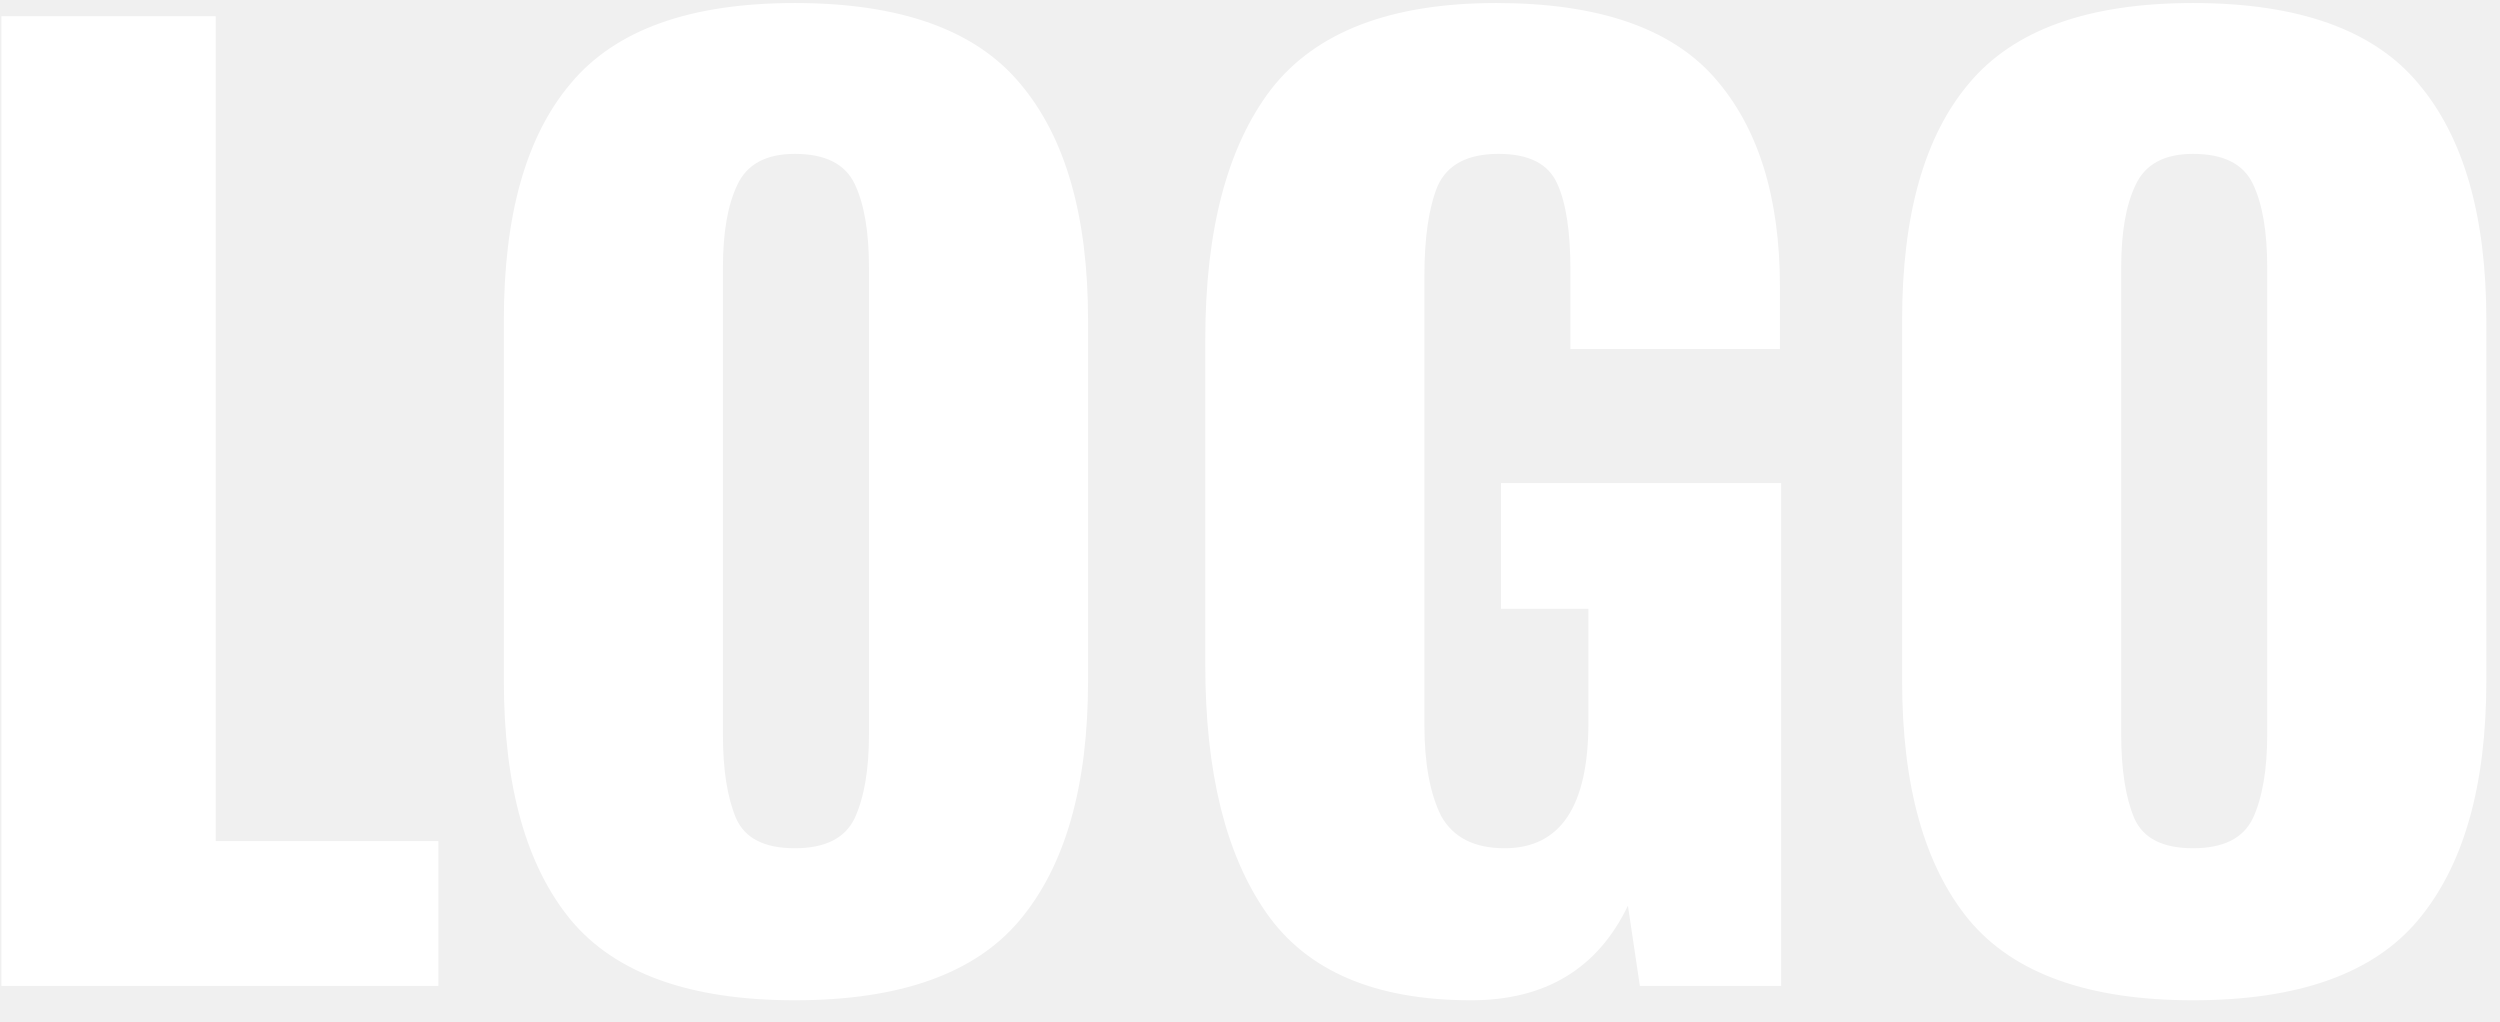
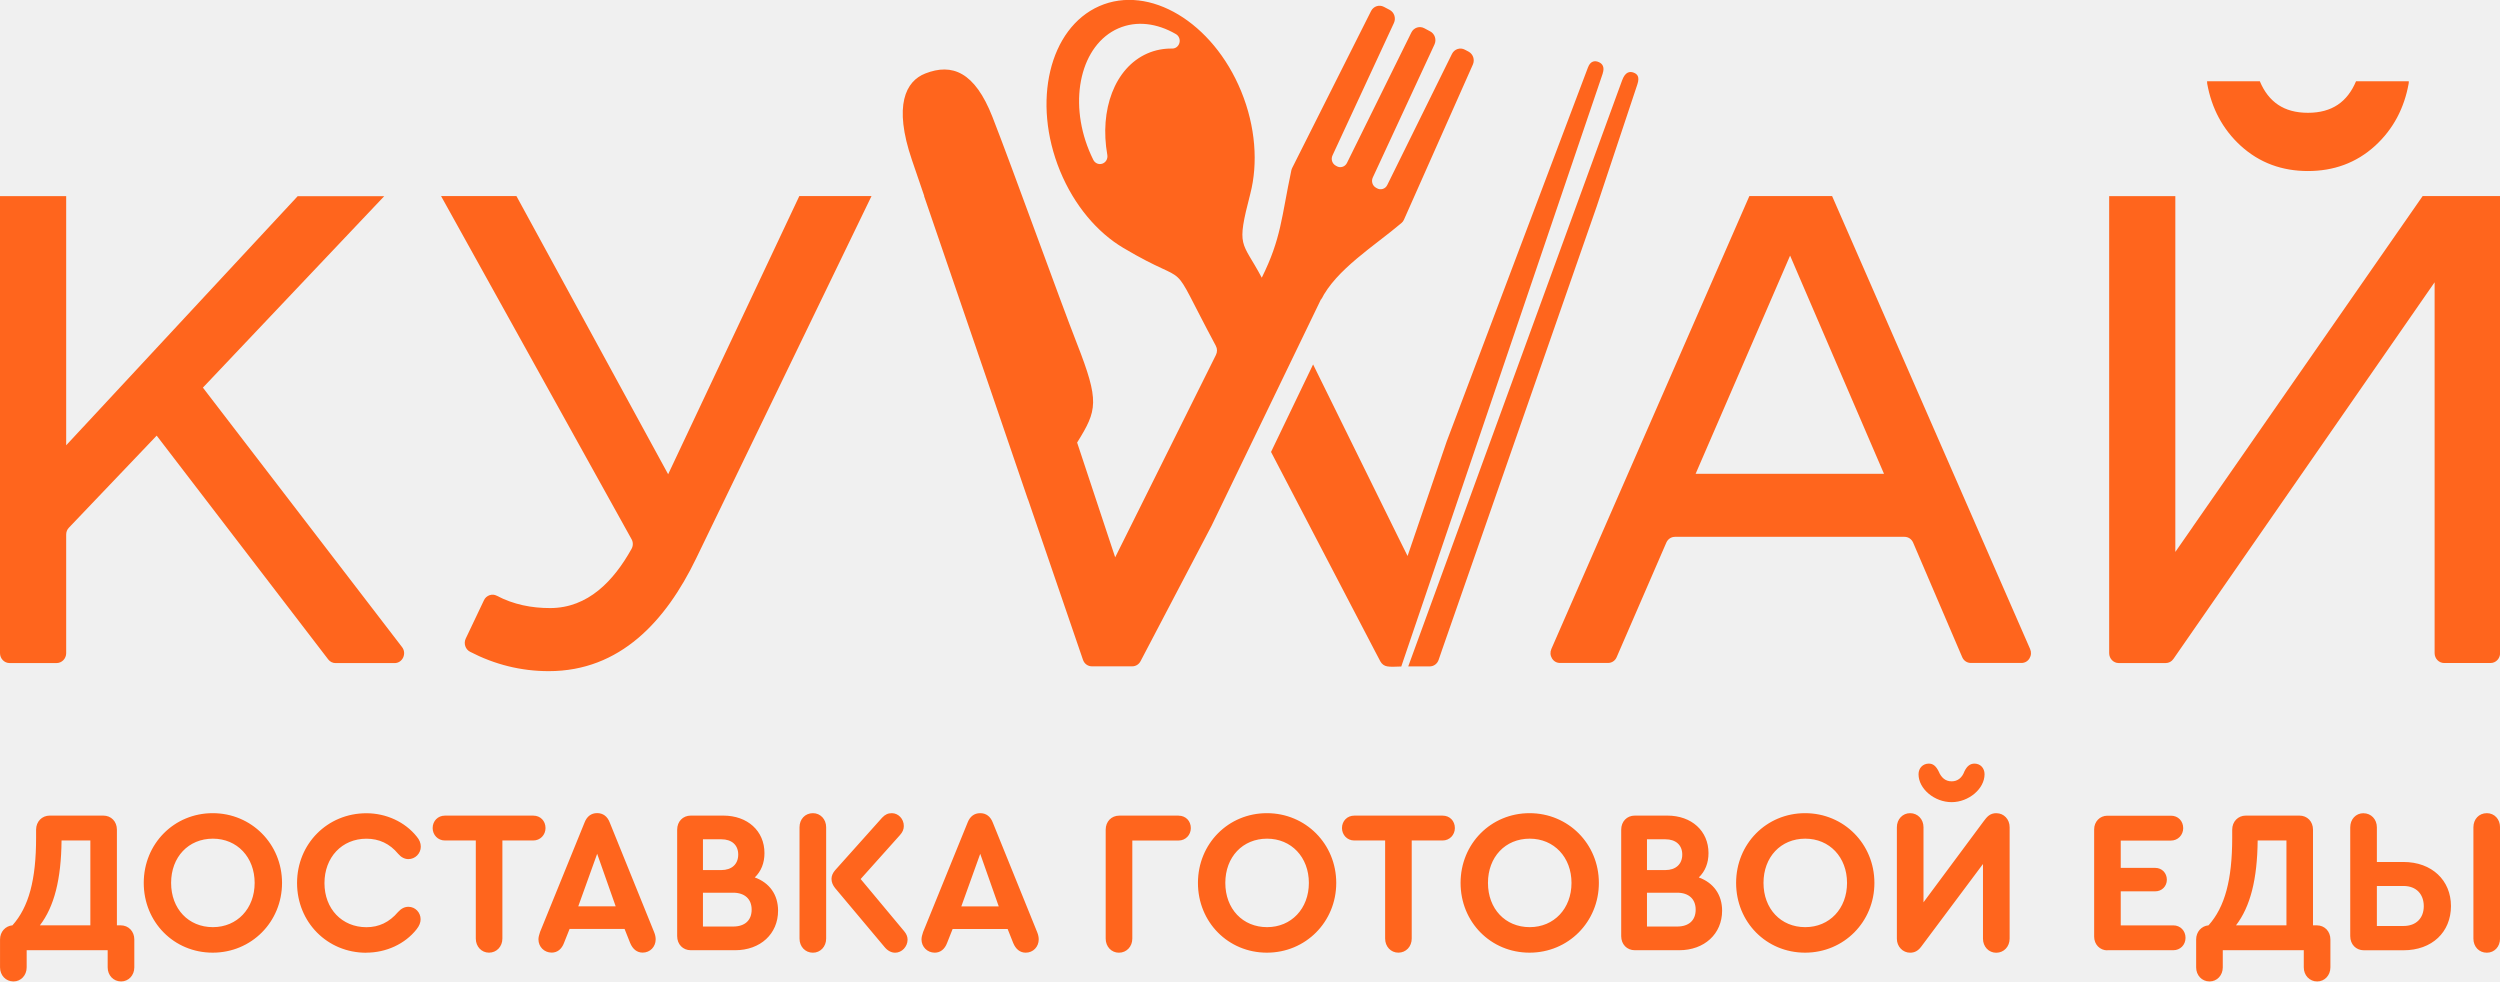
- <svg xmlns="http://www.w3.org/2000/svg" width="71" height="29" viewBox="0 0 71 29" fill="none">
-   <path d="M0.04 0.46H6.126V23.886H12.45V28H0.04V0.46ZM22.571 28.408C19.601 28.408 17.482 27.649 16.213 26.13C14.943 24.589 14.309 22.322 14.309 19.33V9.096C14.309 6.104 14.943 3.86 16.213 2.364C17.482 0.845 19.601 0.086 22.571 0.086C25.563 0.086 27.693 0.845 28.963 2.364C30.255 3.883 30.901 6.127 30.901 9.096V19.33C30.901 22.322 30.255 24.589 28.963 26.13C27.693 27.649 25.563 28.408 22.571 28.408ZM22.571 24.09C23.432 24.09 23.999 23.807 24.271 23.24C24.543 22.651 24.679 21.857 24.679 20.86V7.6C24.679 6.58 24.543 5.787 24.271 5.22C23.999 4.653 23.432 4.37 22.571 4.37C21.755 4.37 21.211 4.665 20.939 5.254C20.667 5.821 20.531 6.603 20.531 7.6V20.86C20.531 21.857 20.655 22.651 20.905 23.24C21.154 23.807 21.709 24.09 22.571 24.09ZM41.779 28.408C39.059 28.408 37.12 27.581 35.965 25.926C34.809 24.271 34.23 21.925 34.23 18.888V9.64C34.23 6.535 34.854 4.166 36.1 2.534C37.37 0.902 39.501 0.086 42.492 0.086C45.371 0.086 47.434 0.789 48.681 2.194C49.927 3.599 50.55 5.583 50.55 8.144V9.912H44.6V7.668C44.6 6.58 44.476 5.764 44.227 5.22C43.977 4.653 43.422 4.37 42.56 4.37C41.676 4.37 41.099 4.676 40.827 5.288C40.577 5.9 40.453 6.75 40.453 7.838V20.588C40.453 21.676 40.611 22.537 40.928 23.172C41.269 23.784 41.869 24.09 42.73 24.09C44.317 24.09 45.111 22.9 45.111 20.52V17.29H42.629V13.72H50.584V28H46.572L46.233 25.722C45.371 27.513 43.886 28.408 41.779 28.408ZM62.282 28.408C59.312 28.408 57.193 27.649 55.923 26.13C54.654 24.589 54.02 22.322 54.02 19.33V9.096C54.02 6.104 54.654 3.86 55.923 2.364C57.193 0.845 59.312 0.086 62.282 0.086C65.273 0.086 67.404 0.845 68.674 2.364C69.966 3.883 70.612 6.127 70.612 9.096V19.33C70.612 22.322 69.966 24.589 68.674 26.13C67.404 27.649 65.273 28.408 62.282 28.408ZM62.282 24.09C63.143 24.09 63.709 23.807 63.981 23.24C64.254 22.651 64.389 21.857 64.389 20.86V7.6C64.389 6.58 64.254 5.787 63.981 5.22C63.709 4.653 63.143 4.37 62.282 4.37C61.465 4.37 60.922 4.665 60.65 5.254C60.377 5.821 60.242 6.603 60.242 7.6V20.86C60.242 21.857 60.366 22.651 60.615 23.24C60.865 23.807 61.42 24.09 62.282 24.09Z" fill="white" />
+ <svg xmlns="http://www.w3.org/2000/svg" width="135" height="53" viewBox="0 0 135 53" fill="none">
+   <g clip-path="url(#clip0)">
+     <path fill-rule="evenodd" clip-rule="evenodd" d="M4.461 23.093L16.075 10.594H20.748L11.276 20.595L10.957 20.931L11.24 21.301L21.709 34.941C21.836 35.105 21.857 35.315 21.771 35.505C21.682 35.693 21.509 35.807 21.306 35.807H18.125C17.963 35.807 17.823 35.737 17.722 35.606L8.822 23.996L8.461 23.524L8.053 23.952L3.721 28.495C3.622 28.598 3.574 28.724 3.574 28.869V35.272C3.574 35.564 3.341 35.805 3.058 35.805H0.515C0.232 35.805 0 35.564 0 35.272V10.592H3.574V22.722V24.046L4.461 23.091V23.093ZM86.548 3.966L86.367 4.499L75.669 35.991C75.329 36.006 75.063 36.015 74.911 35.984H74.909C74.751 35.96 74.618 35.862 74.537 35.711L74.474 35.591C74.415 35.481 74.347 35.348 74.258 35.18L68.636 24.405L70.907 19.679L75.494 28.989L76.009 30.025L78.123 23.834L85.748 3.647C85.891 3.264 86.145 3.271 86.331 3.352C86.534 3.437 86.66 3.627 86.544 3.968L86.548 3.966ZM77.847 35.164C77.794 35.32 77.754 35.451 77.712 35.558L77.686 35.632C77.612 35.849 77.422 35.986 77.201 35.986H77.006H76.045L87.406 4.853L87.594 4.34C87.763 3.872 88.012 3.844 88.217 3.922C88.403 3.994 88.559 4.132 88.417 4.558L86.221 11.151C83.429 19.154 80.639 27.159 77.847 35.162V35.164ZM127.627 43.913C127.213 43.913 126.913 44.243 126.913 44.673V50.554C126.913 50.995 127.221 51.315 127.648 51.315H129.788C131.331 51.315 132.352 50.335 132.352 48.925C132.352 47.537 131.319 46.547 129.788 46.547H128.351V44.676C128.351 44.245 128.043 43.915 127.627 43.915V43.913ZM134.288 51.446C134.704 51.446 135.002 51.116 135.002 50.685V44.671C135.002 44.241 134.704 43.911 134.288 43.911C133.862 43.911 133.564 44.241 133.564 44.671V50.685C133.564 51.116 133.862 51.446 134.288 51.446ZM129.788 47.843C130.491 47.843 130.884 48.296 130.884 48.934C130.884 49.561 130.491 50.003 129.788 50.003H128.351V47.845H129.788V47.843ZM125.105 49.968H124.902V44.802C124.902 44.361 124.594 44.042 124.167 44.042H121.274C120.858 44.042 120.539 44.361 120.539 44.802V45.244C120.539 47.502 120.146 48.978 119.261 49.968C118.879 50.001 118.592 50.32 118.592 50.729V52.237C118.592 52.666 118.9 52.998 119.316 52.998C119.72 52.998 120.03 52.668 120.03 52.237V51.312H124.404V52.237C124.404 52.666 124.712 52.998 125.128 52.998C125.532 52.998 125.842 52.668 125.842 52.237V50.729C125.842 50.298 125.534 49.968 125.107 49.968H125.105ZM121.914 45.386H123.468V49.968H120.744C121.521 48.956 121.893 47.478 121.914 45.386ZM113.795 51.312H117.36C117.732 51.312 118.019 51.026 118.019 50.641C118.019 50.267 117.743 49.97 117.36 49.97H114.52V48.132H116.383C116.744 48.132 117.01 47.856 117.01 47.504C117.01 47.142 116.744 46.866 116.383 46.866H114.52V45.391H117.234C117.605 45.391 117.893 45.093 117.893 44.719C117.893 44.335 117.616 44.048 117.234 44.048H113.797C113.394 44.048 113.084 44.367 113.084 44.787V50.58C113.084 50.998 113.392 51.319 113.797 51.319L113.795 51.312ZM105.39 43.316C106.304 43.316 107.166 42.601 107.166 41.808C107.166 41.478 106.942 41.235 106.623 41.235C106.389 41.235 106.22 41.366 106.08 41.652C105.953 42.004 105.708 42.192 105.39 42.192C105.071 42.192 104.836 42.015 104.686 41.652C104.536 41.355 104.378 41.235 104.154 41.235C103.835 41.235 103.601 41.478 103.601 41.808C103.601 42.601 104.462 43.316 105.387 43.316H105.39ZM107.806 43.911C107.455 43.911 107.295 44.109 107.115 44.352L103.869 48.724V44.671C103.869 44.241 103.561 43.911 103.144 43.911C102.741 43.911 102.431 44.241 102.431 44.671V50.696C102.431 51.113 102.75 51.446 103.144 51.446C103.389 51.446 103.571 51.347 103.74 51.127L107.081 46.656V50.687C107.081 51.118 107.39 51.448 107.795 51.448C108.209 51.448 108.52 51.118 108.52 50.687V44.663C108.52 44.245 108.211 43.913 107.806 43.913V43.911ZM97.474 43.911C95.389 43.911 93.75 45.563 93.75 47.677C93.75 49.791 95.379 51.444 97.474 51.444C99.571 51.444 101.218 49.78 101.218 47.677C101.218 45.574 99.569 43.911 97.474 43.911ZM97.484 45.288C98.794 45.288 99.74 46.289 99.74 47.677C99.74 49.065 98.794 50.066 97.484 50.066C96.164 50.066 95.229 49.076 95.229 47.677C95.229 46.278 96.164 45.288 97.484 45.288ZM91.737 47.38C92.078 47.05 92.259 46.608 92.259 46.068C92.259 44.868 91.345 44.042 90.035 44.042H88.28C87.853 44.042 87.545 44.361 87.545 44.802V50.552C87.545 50.993 87.853 51.312 88.28 51.312H90.675C92.037 51.312 92.994 50.431 92.994 49.177C92.994 48.307 92.525 47.668 91.737 47.382V47.38ZM89.927 45.321C90.491 45.321 90.842 45.629 90.842 46.147C90.842 46.665 90.491 46.984 89.927 46.984H88.937V45.321H89.927ZM90.565 50.033H88.937V48.206H90.565C91.193 48.206 91.566 48.547 91.566 49.12C91.566 49.703 91.195 50.033 90.565 50.033ZM82.595 43.911C80.51 43.911 78.871 45.563 78.871 47.677C78.871 49.791 80.499 51.444 82.595 51.444C84.692 51.444 86.339 49.78 86.339 47.677C86.339 45.574 84.69 43.911 82.595 43.911ZM82.605 45.288C83.915 45.288 84.861 46.289 84.861 47.677C84.861 49.065 83.915 50.066 82.605 50.066C81.285 50.066 80.35 49.076 80.35 47.677C80.35 46.278 81.285 45.288 82.605 45.288ZM75.509 51.444C75.925 51.444 76.233 51.113 76.233 50.683V45.386H77.904C78.275 45.386 78.563 45.089 78.563 44.715C78.563 44.33 78.286 44.044 77.904 44.044H73.126C72.755 44.044 72.467 44.33 72.467 44.715C72.467 45.089 72.755 45.386 73.126 45.386H74.797V50.683C74.797 51.113 75.105 51.444 75.511 51.444H75.509ZM68.412 43.911C66.326 43.911 64.689 45.563 64.689 47.677C64.689 49.791 66.317 51.444 68.412 51.444C70.51 51.444 72.157 49.78 72.157 47.677C72.157 45.574 70.507 43.911 68.412 43.911ZM68.423 45.288C69.732 45.288 70.679 46.289 70.679 47.677C70.679 49.065 69.732 50.066 68.423 50.066C67.103 50.066 66.167 49.076 66.167 47.677C66.167 46.278 67.103 45.288 68.423 45.288ZM63.646 44.044H60.442C60.015 44.044 59.707 44.363 59.707 44.805V50.685C59.707 51.116 60.015 51.446 60.42 51.446C60.834 51.446 61.145 51.116 61.145 50.685V45.388H63.646C64.017 45.388 64.305 45.091 64.305 44.717C64.305 44.333 64.028 44.046 63.646 44.046V44.044ZM56.006 50.333L53.611 44.418C53.485 44.088 53.25 43.911 52.931 43.911C52.612 43.911 52.378 44.088 52.251 44.418L49.846 50.333C49.793 50.488 49.761 50.619 49.761 50.729C49.761 51.124 50.069 51.444 50.475 51.444C50.783 51.444 51.018 51.255 51.145 50.914L51.442 50.165H54.412L54.71 50.914C54.849 51.255 55.081 51.444 55.39 51.444C55.793 51.444 56.091 51.124 56.091 50.729C56.091 50.619 56.07 50.486 56.006 50.333ZM52.931 46.103L53.932 48.945H51.911L52.933 46.103H52.931ZM43.898 43.911C43.472 43.911 43.174 44.241 43.174 44.671V50.685C43.174 51.116 43.482 51.446 43.898 51.446C44.302 51.446 44.612 51.116 44.612 50.685V44.671C44.612 44.241 44.304 43.911 43.898 43.911ZM48.826 50.287L46.475 47.467L48.593 45.1C48.743 44.934 48.806 44.781 48.806 44.603C48.806 44.219 48.509 43.911 48.158 43.911C47.945 43.911 47.797 43.987 47.636 44.153L45.104 46.984C44.977 47.126 44.901 47.292 44.901 47.458C44.901 47.636 44.975 47.81 45.094 47.955L47.765 51.138C47.926 51.336 48.127 51.446 48.34 51.446C48.701 51.446 49.009 51.116 49.009 50.742C49.009 50.587 48.956 50.444 48.828 50.289L48.826 50.287ZM40.76 47.38C41.1 47.05 41.281 46.608 41.281 46.068C41.281 44.868 40.367 44.042 39.057 44.042H37.302C36.876 44.042 36.567 44.361 36.567 44.802V50.552C36.567 50.993 36.876 51.312 37.302 51.312H39.697C41.06 51.312 42.016 50.431 42.016 49.177C42.016 48.307 41.548 47.668 40.76 47.382V47.38ZM38.95 45.321C39.514 45.321 39.864 45.629 39.864 46.147C39.864 46.665 39.514 46.984 38.95 46.984H37.959V45.321H38.95ZM39.588 50.033H37.959V48.206H39.588C40.215 48.206 40.589 48.547 40.589 49.12C40.589 49.703 40.217 50.033 39.588 50.033ZM35.321 50.331L32.926 44.416C32.8 44.085 32.565 43.908 32.246 43.908C31.927 43.908 31.693 44.085 31.566 44.416L29.161 50.331C29.108 50.486 29.076 50.617 29.076 50.727C29.076 51.122 29.384 51.441 29.79 51.441C30.098 51.441 30.333 51.253 30.459 50.912L30.757 50.163H33.727L34.025 50.912C34.164 51.253 34.396 51.441 34.705 51.441C35.108 51.441 35.406 51.122 35.406 50.727C35.406 50.617 35.385 50.484 35.321 50.331ZM32.246 46.101L33.247 48.943H31.226L32.248 46.101H32.246ZM26.404 51.444C26.818 51.444 27.129 51.113 27.129 50.683V45.386H28.799C29.171 45.386 29.458 45.089 29.458 44.715C29.458 44.33 29.182 44.044 28.799 44.044H24.022C23.65 44.044 23.363 44.33 23.363 44.715C23.363 45.089 23.65 45.386 24.022 45.386H25.693V50.683C25.693 51.113 26.001 51.444 26.407 51.444H26.404ZM19.775 51.444C20.86 51.444 21.872 50.969 22.489 50.189C22.649 49.99 22.713 49.815 22.713 49.638C22.713 49.275 22.425 48.967 22.054 48.967C21.84 48.967 21.661 49.065 21.49 49.253C21.021 49.804 20.457 50.069 19.788 50.069C18.468 50.069 17.521 49.078 17.521 47.69C17.521 46.291 18.468 45.29 19.788 45.29C20.468 45.29 21.044 45.554 21.5 46.105C21.661 46.293 21.851 46.392 22.054 46.392C22.425 46.392 22.723 46.083 22.723 45.721C22.723 45.522 22.649 45.347 22.499 45.17C21.872 44.387 20.86 43.915 19.785 43.915C17.678 43.915 16.041 45.568 16.041 47.681C16.041 49.795 17.669 51.448 19.775 51.448V51.444ZM11.485 43.911C9.401 43.911 7.762 45.563 7.762 47.677C7.762 49.791 9.39 51.444 11.485 51.444C13.582 51.444 15.23 49.78 15.23 47.677C15.23 45.574 13.58 43.911 11.485 43.911ZM11.496 45.288C12.805 45.288 13.751 46.289 13.751 47.677C13.751 49.065 12.805 50.066 11.496 50.066C10.176 50.066 9.24 49.076 9.24 47.677C9.24 46.278 10.176 45.288 11.496 45.288ZM6.516 49.968H6.313V44.802C6.313 44.361 6.004 44.042 5.578 44.042H2.684C2.27 44.042 1.949 44.361 1.949 44.802V45.244C1.949 47.502 1.557 48.978 0.672 49.968C0.289 50.001 0.002 50.32 0.002 50.729V52.237C0.002 52.666 0.31 52.998 0.727 52.998C1.13 52.998 1.44 52.668 1.44 52.237V51.312H5.814V52.237C5.814 52.666 6.123 52.998 6.539 52.998C6.942 52.998 7.253 52.668 7.253 52.237V50.729C7.253 50.298 6.944 49.968 6.518 49.968H6.516ZM3.324 45.386H4.879V49.968H2.154C2.931 48.956 3.303 47.478 3.324 45.386ZM55.512 26.967L55.508 26.969L53.497 21.084L49.901 10.589H49.911L49.244 8.637C48.234 5.68 48.912 4.381 49.966 3.968C51.415 3.4 52.638 3.878 53.592 6.314C54.657 9.031 57.233 16.201 58.146 18.529C59.383 21.688 59.253 22.145 58.165 23.898L59.827 28.913L60.22 30.095L60.773 28.985L65.658 19.172C65.739 19.01 65.739 18.833 65.654 18.673C62.904 13.536 64.583 15.72 60.659 13.387C59.263 12.559 58.013 11.105 57.242 9.23C55.713 5.503 56.661 1.52 59.362 0.331C62.064 -0.856 65.494 1.201 67.023 4.928C67.808 6.843 67.939 8.823 67.517 10.46C66.748 13.431 67.05 12.953 68.136 14.996C69.192 12.861 69.19 11.765 69.732 9.201C69.743 9.153 69.758 9.114 69.779 9.068L74.037 0.597C74.168 0.337 74.476 0.237 74.727 0.368L75.042 0.534C75.291 0.665 75.393 0.98 75.272 1.24L71.954 8.395C71.863 8.591 71.933 8.828 72.117 8.937L72.174 8.97C72.273 9.029 72.381 9.042 72.491 9.009C72.6 8.976 72.683 8.904 72.736 8.799L76.214 1.754C76.343 1.491 76.656 1.389 76.907 1.522L77.232 1.695C77.481 1.826 77.583 2.141 77.462 2.401L74.13 9.588C74.039 9.785 74.109 10.021 74.292 10.13L74.349 10.163C74.448 10.222 74.556 10.235 74.666 10.203C74.776 10.17 74.858 10.098 74.911 9.993L78.406 2.912C78.535 2.65 78.848 2.547 79.099 2.681L79.302 2.788C79.549 2.919 79.65 3.227 79.534 3.487L75.815 11.86C75.783 11.932 75.745 11.986 75.686 12.037C74.239 13.27 72.142 14.55 71.333 16.199L71.369 16.089L65.43 28.379L61.591 35.702C61.498 35.879 61.331 35.982 61.139 35.982H58.965C58.744 35.982 58.553 35.844 58.48 35.628L55.512 26.965V26.967ZM60.385 1.535C61.369 1.102 62.484 1.251 63.498 1.841C63.66 1.935 63.739 2.127 63.69 2.313C63.641 2.501 63.481 2.626 63.295 2.622C62.837 2.615 62.383 2.7 61.954 2.888C60.19 3.664 59.364 5.935 59.795 8.366C59.831 8.572 59.719 8.771 59.529 8.836C59.339 8.904 59.132 8.819 59.039 8.633C58.959 8.473 58.883 8.307 58.813 8.137C57.677 5.372 58.382 2.414 60.387 1.533L60.385 1.535ZM34.101 29.111L23.817 10.587H27.887L35.598 24.726L36.08 25.609L36.51 24.698L43.163 10.587H47.062L37.585 30.169C35.953 33.542 33.484 36.242 29.632 36.242C28.136 36.242 26.715 35.886 25.382 35.195C25.129 35.064 25.025 34.745 25.15 34.482L26.134 32.412C26.197 32.279 26.299 32.189 26.434 32.141C26.569 32.095 26.702 32.104 26.831 32.172C27.727 32.644 28.7 32.836 29.703 32.836C31.758 32.836 33.142 31.361 34.101 29.643C34.196 29.474 34.196 29.28 34.101 29.109V29.111ZM102.842 28.989H90.451C90.244 28.989 90.067 29.107 89.98 29.304L87.3 35.486C87.216 35.682 87.038 35.8 86.829 35.8H84.242C84.062 35.8 83.906 35.713 83.809 35.556C83.712 35.398 83.699 35.217 83.773 35.046L94.466 10.587H98.933L109.626 35.046C109.7 35.217 109.687 35.398 109.59 35.556C109.493 35.713 109.337 35.8 109.157 35.8H106.429C106.22 35.8 106.042 35.68 105.958 35.484L103.311 29.306C103.227 29.109 103.049 28.989 102.84 28.989H102.842ZM118.402 28.458L130.822 10.589H135.006V35.269C135.006 35.562 134.774 35.803 134.491 35.803H131.984C131.701 35.803 131.469 35.562 131.469 35.269V16.9V15.243L130.535 16.59L117.365 35.582C117.265 35.726 117.118 35.805 116.946 35.805H114.41C114.127 35.805 113.895 35.564 113.895 35.272V10.592H117.468V28.15V29.804L118.402 28.462V28.458ZM128.261 7.868C127.232 8.81 125.999 9.236 124.628 9.236C123.257 9.236 122.026 8.81 120.995 7.868C120.015 6.972 119.428 5.839 119.189 4.521C119.181 4.477 119.179 4.432 119.181 4.388H122.03C122.497 5.498 123.323 6.091 124.628 6.091C125.933 6.091 126.759 5.498 127.226 4.388H130.075C130.077 4.432 130.075 4.475 130.066 4.521C129.828 5.839 129.238 6.972 128.261 7.868ZM92.358 25.585H100.942H101.736L101.413 24.836L97.134 14.894L96.665 13.803L96.194 14.892L91.889 24.833L91.564 25.585H92.361H92.358Z" fill="#FF651D" />
+   </g>
+   <defs>
+     <clipPath id="clip0">
+       <rect width="135" height="53" fill="white" />
+     </clipPath>
+   </defs>
</svg>
